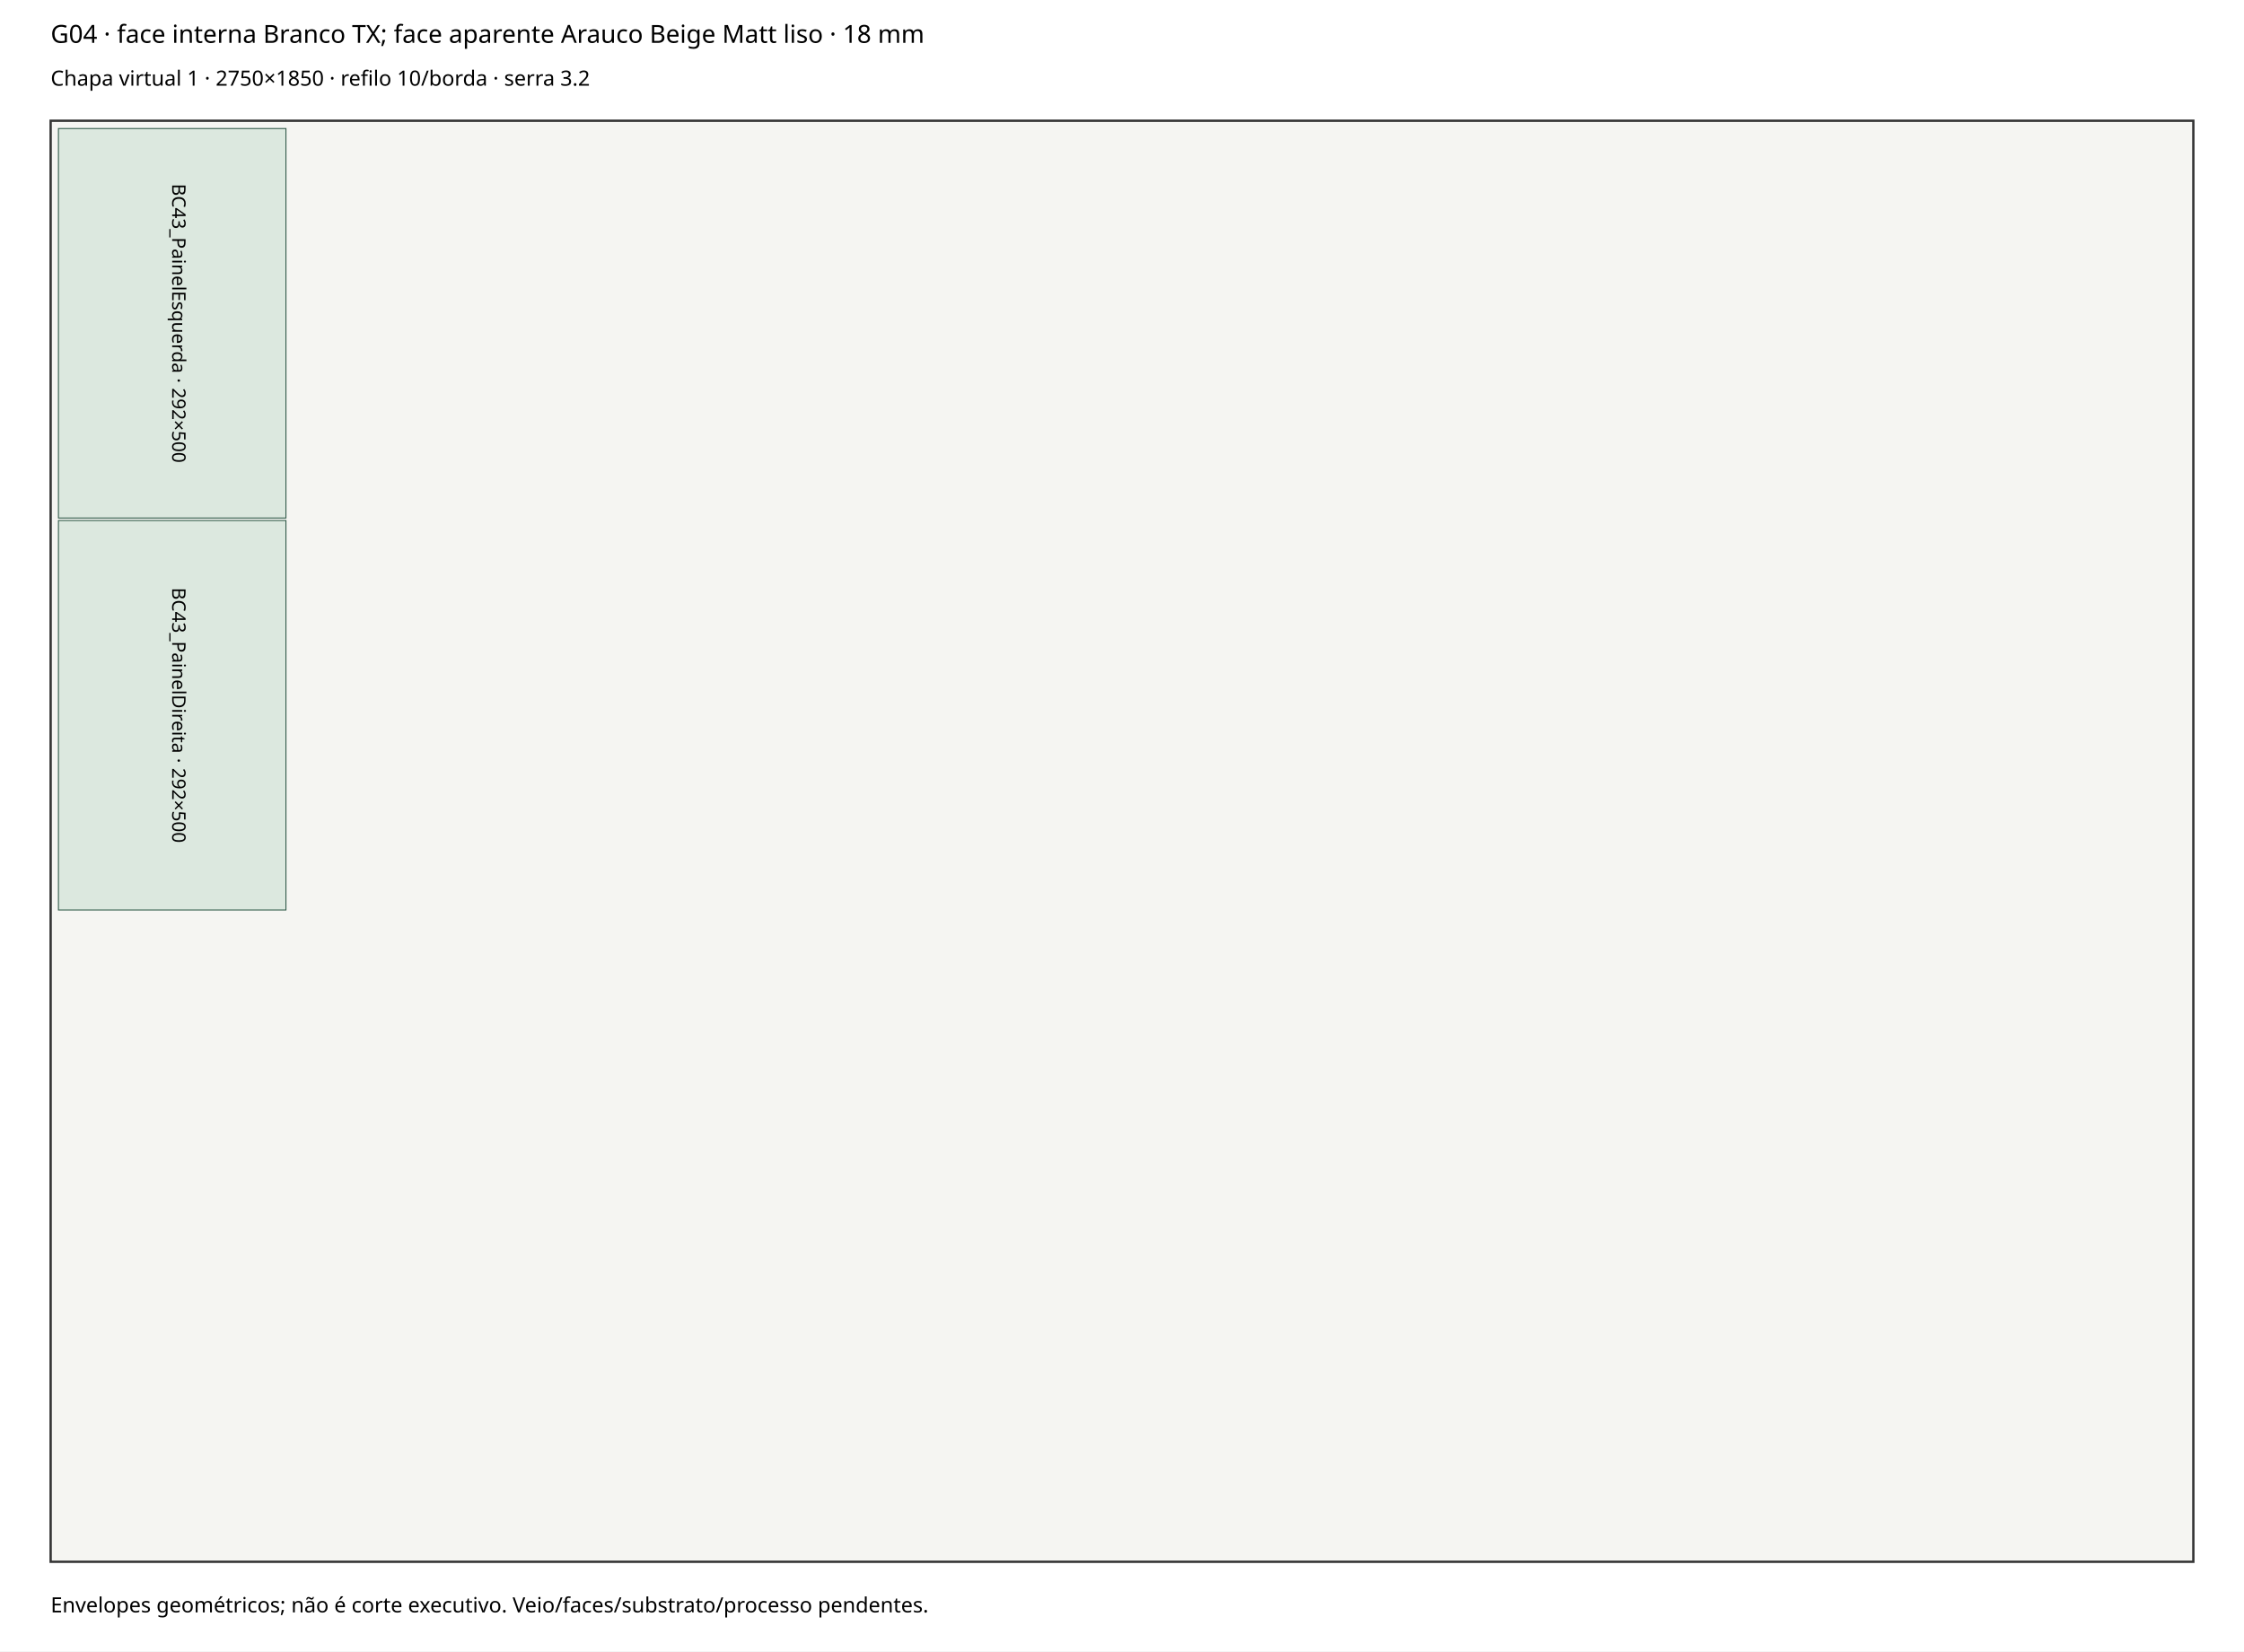
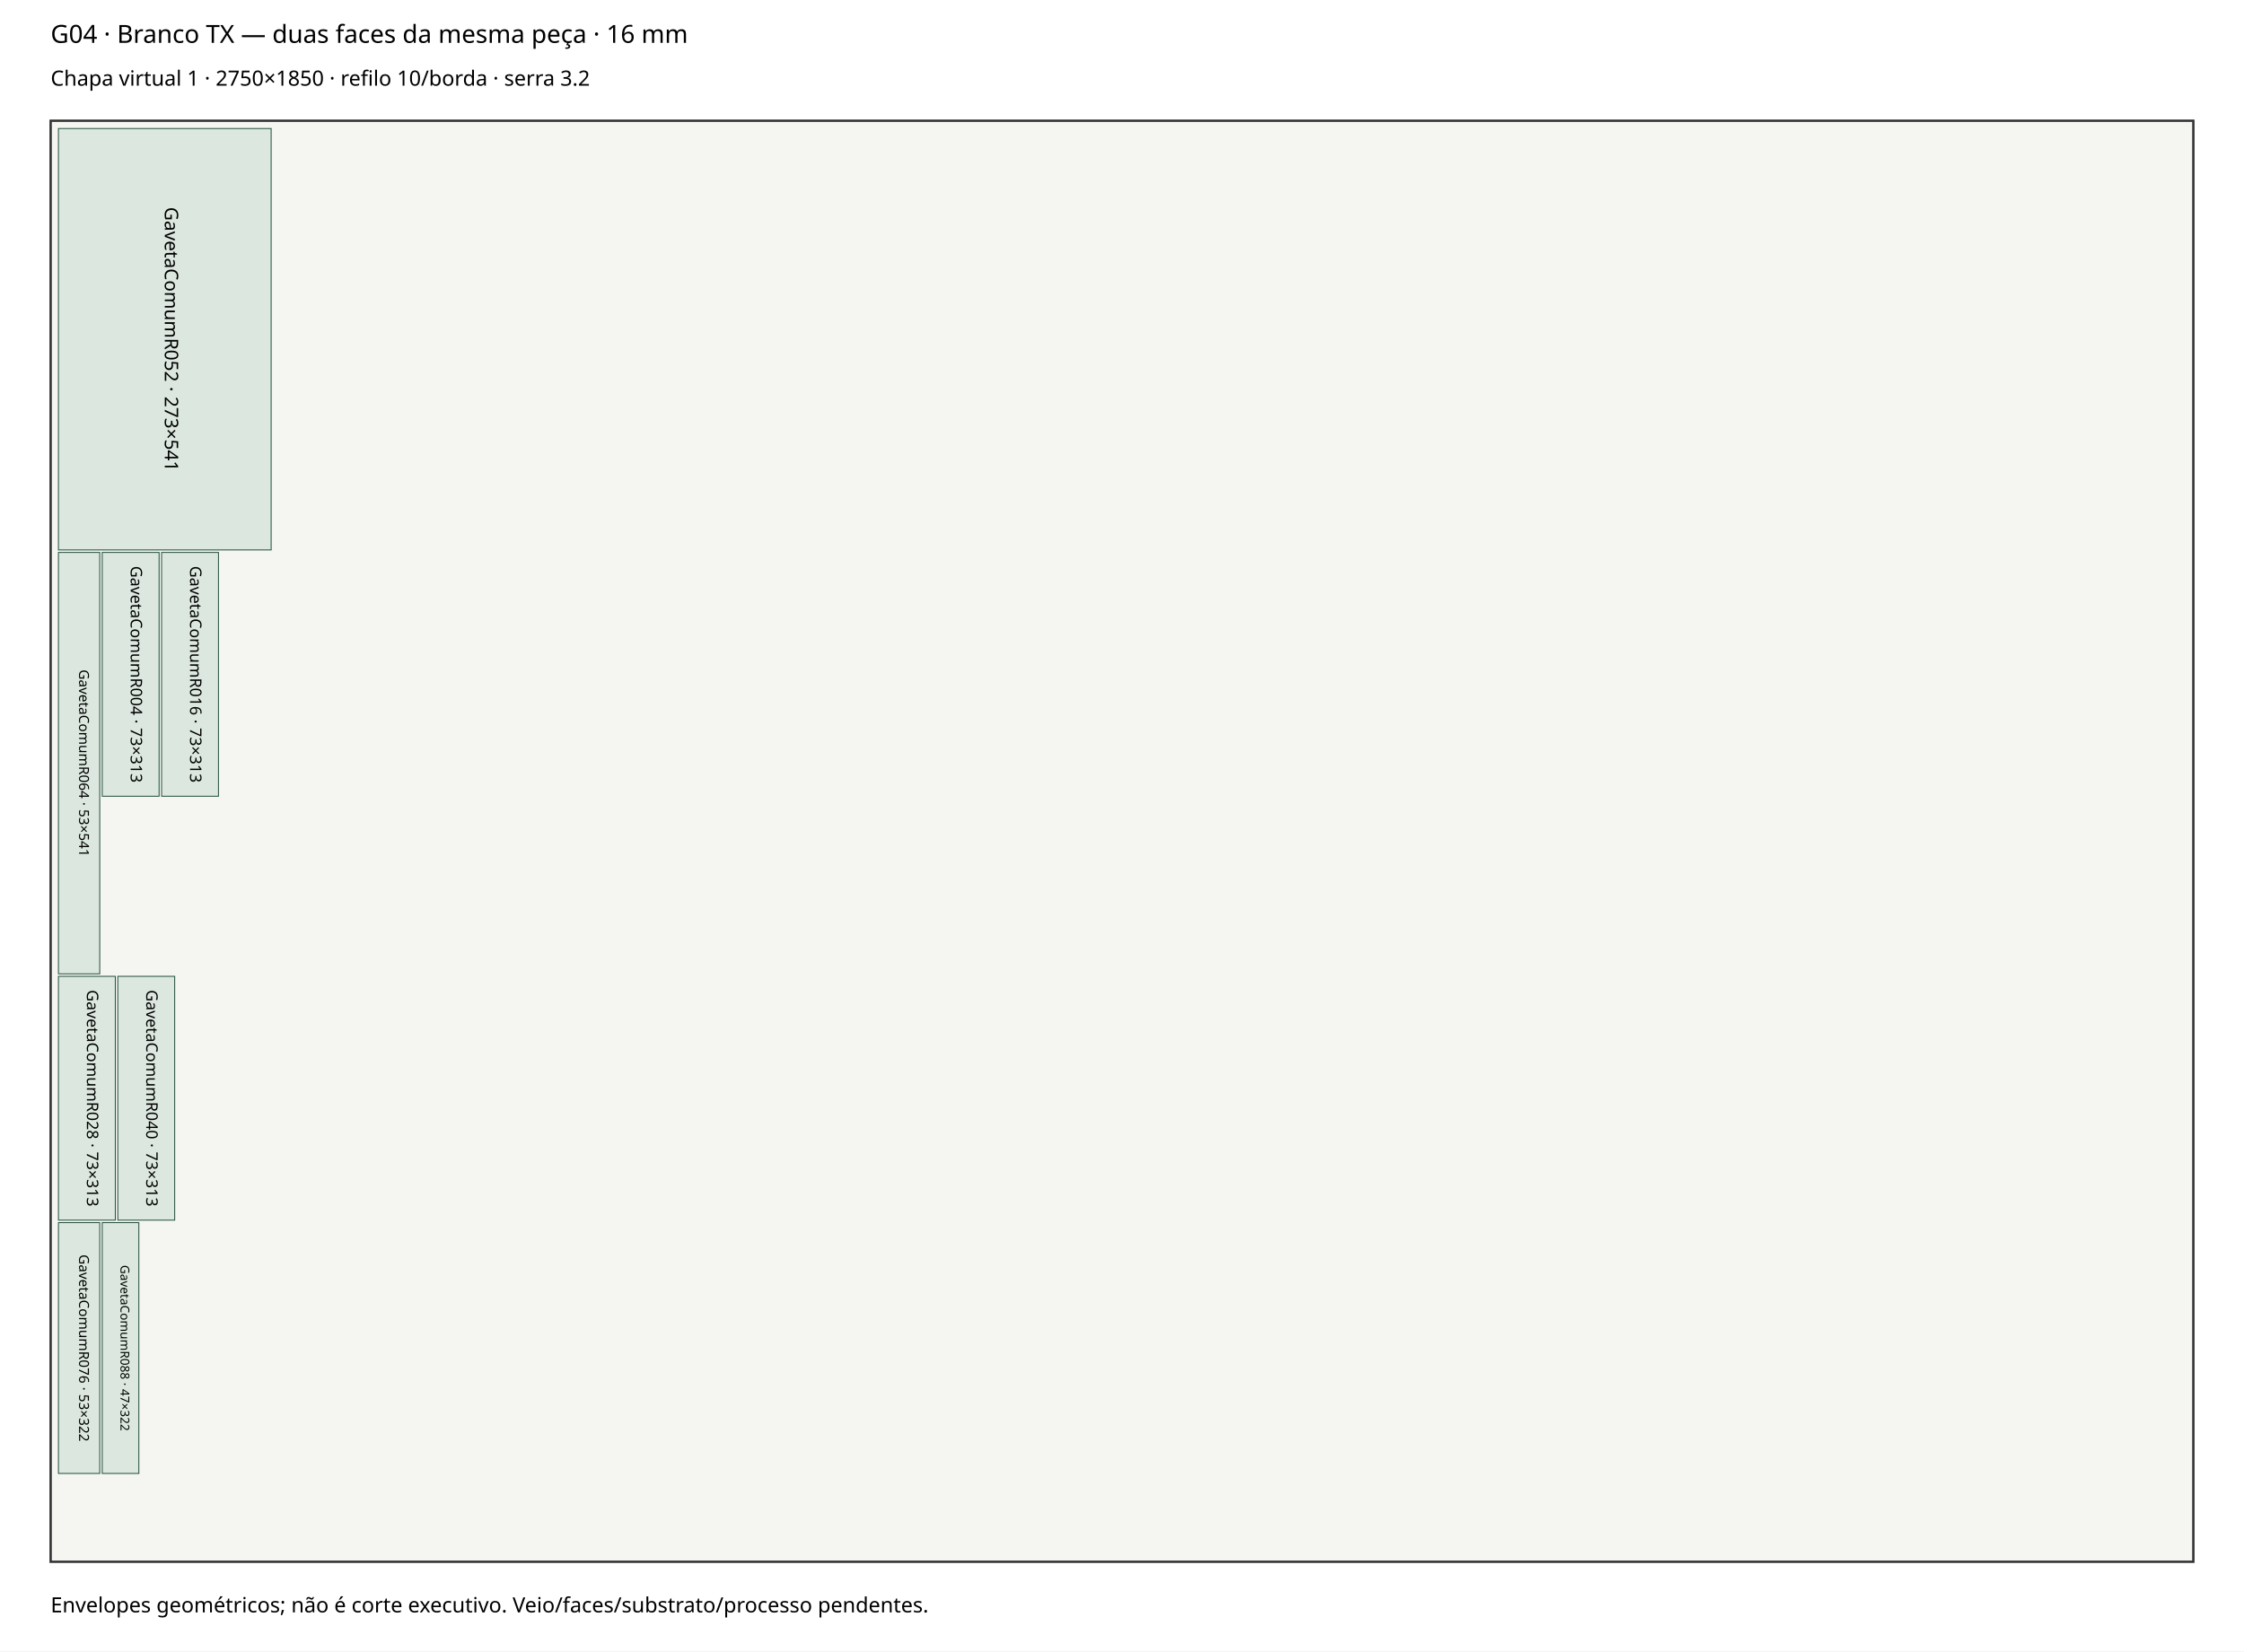
<svg xmlns="http://www.w3.org/2000/svg" viewBox="-65 -155 2880 2120">
  <rect x="-65" y="-155" width="100%" height="100%" fill="white" />
-   <text x="0" y="-100" font-family="sans-serif" font-size="32">G04 · face interna Branco TX; face aparente Arauco Beige Matt liso · 18 mm</text>
+   <text x="0" y="-100" font-family="sans-serif" font-size="32">G04 · Branco TX — duas faces da mesma peça · 16 mm</text>
  <text x="0" y="-45" font-family="sans-serif" font-size="27">Chapa virtual 1 · 2750×1850 · refilo 10/borda · serra 3.2</text>
  <rect x="0" y="0" width="2750" height="1850" fill="#f5f5f2" stroke="#333" stroke-width="3" />
-   <rect x="10" y="10" width="292.0" height="500.0" fill="#dce8df" stroke="#275241" stroke-width="1.2" />
-   <text x="156.0" y="260.0" transform="rotate(90 156.0 260.0)" text-anchor="middle" font-family="sans-serif" font-size="24.0">BC43_PainelEsquerda · 292×500</text>
-   <rect x="10" y="513.2" width="292.0" height="500.0" fill="#dce8df" stroke="#275241" stroke-width="1.2" />
-   <text x="156.0" y="763.2" transform="rotate(90 156.0 763.2)" text-anchor="middle" font-family="sans-serif" font-size="24.0">BC43_PainelDireita · 292×500</text>
+   <rect x="10" y="10" width="273.0" height="541.0" fill="#dce8df" stroke="#275241" stroke-width="1.2" />
+   <text x="146.5" y="280.5" transform="rotate(90 146.5 280.5)" text-anchor="middle" font-family="sans-serif" font-size="24.0">GavetaComumR052 · 273×541</text>
+   <rect x="10" y="554.2" width="53.0" height="541.0" fill="#dce8df" stroke="#275241" stroke-width="1.2" />
+   <text x="36.5" y="824.7" transform="rotate(90 36.5 824.7)" text-anchor="middle" font-family="sans-serif" font-size="17.7">GavetaComumR064 · 53×541</text>
+   <rect x="66.2" y="554.2" width="73.0" height="313.0" fill="#dce8df" stroke="#275241" stroke-width="1.2" />
+   <text x="102.7" y="710.7" transform="rotate(90 102.7 710.7)" text-anchor="middle" font-family="sans-serif" font-size="20.5">GavetaComumR004 · 73×313</text>
+   <rect x="142.4" y="554.2" width="73.0" height="313.0" fill="#dce8df" stroke="#275241" stroke-width="1.2" />
+   <text x="178.9" y="710.7" transform="rotate(90 178.9 710.7)" text-anchor="middle" font-family="sans-serif" font-size="20.5">GavetaComumR016 · 73×313</text>
+   <rect x="10" y="1098.4" width="73.0" height="313.0" fill="#dce8df" stroke="#275241" stroke-width="1.2" />
+   <text x="46.5" y="1254.9" transform="rotate(90 46.5 1254.9)" text-anchor="middle" font-family="sans-serif" font-size="20.5">GavetaComumR028 · 73×313</text>
+   <rect x="86.2" y="1098.4" width="73.0" height="313.0" fill="#dce8df" stroke="#275241" stroke-width="1.2" />
+   <text x="122.7" y="1254.9" transform="rotate(90 122.7 1254.9)" text-anchor="middle" font-family="sans-serif" font-size="20.5">GavetaComumR040 · 73×313</text>
+   <rect x="10" y="1414.6" width="53.0" height="322.0" fill="#dce8df" stroke="#275241" stroke-width="1.2" />
+   <text x="36.5" y="1575.6" transform="rotate(90 36.5 1575.6)" text-anchor="middle" font-family="sans-serif" font-size="17.7">GavetaComumR076 · 53×322</text>
+   <rect x="66.2" y="1414.6" width="47.0" height="322.0" fill="#dce8df" stroke="#275241" stroke-width="1.2" />
+   <text x="89.7" y="1575.6" transform="rotate(90 89.7 1575.6)" text-anchor="middle" font-family="sans-serif" font-size="15.7">GavetaComumR088 · 47×322</text>
  <text x="0" y="1915" font-family="sans-serif" font-size="27">Envelopes geométricos; não é corte executivo. Veio/faces/substrato/processo pendentes.</text>
</svg>
